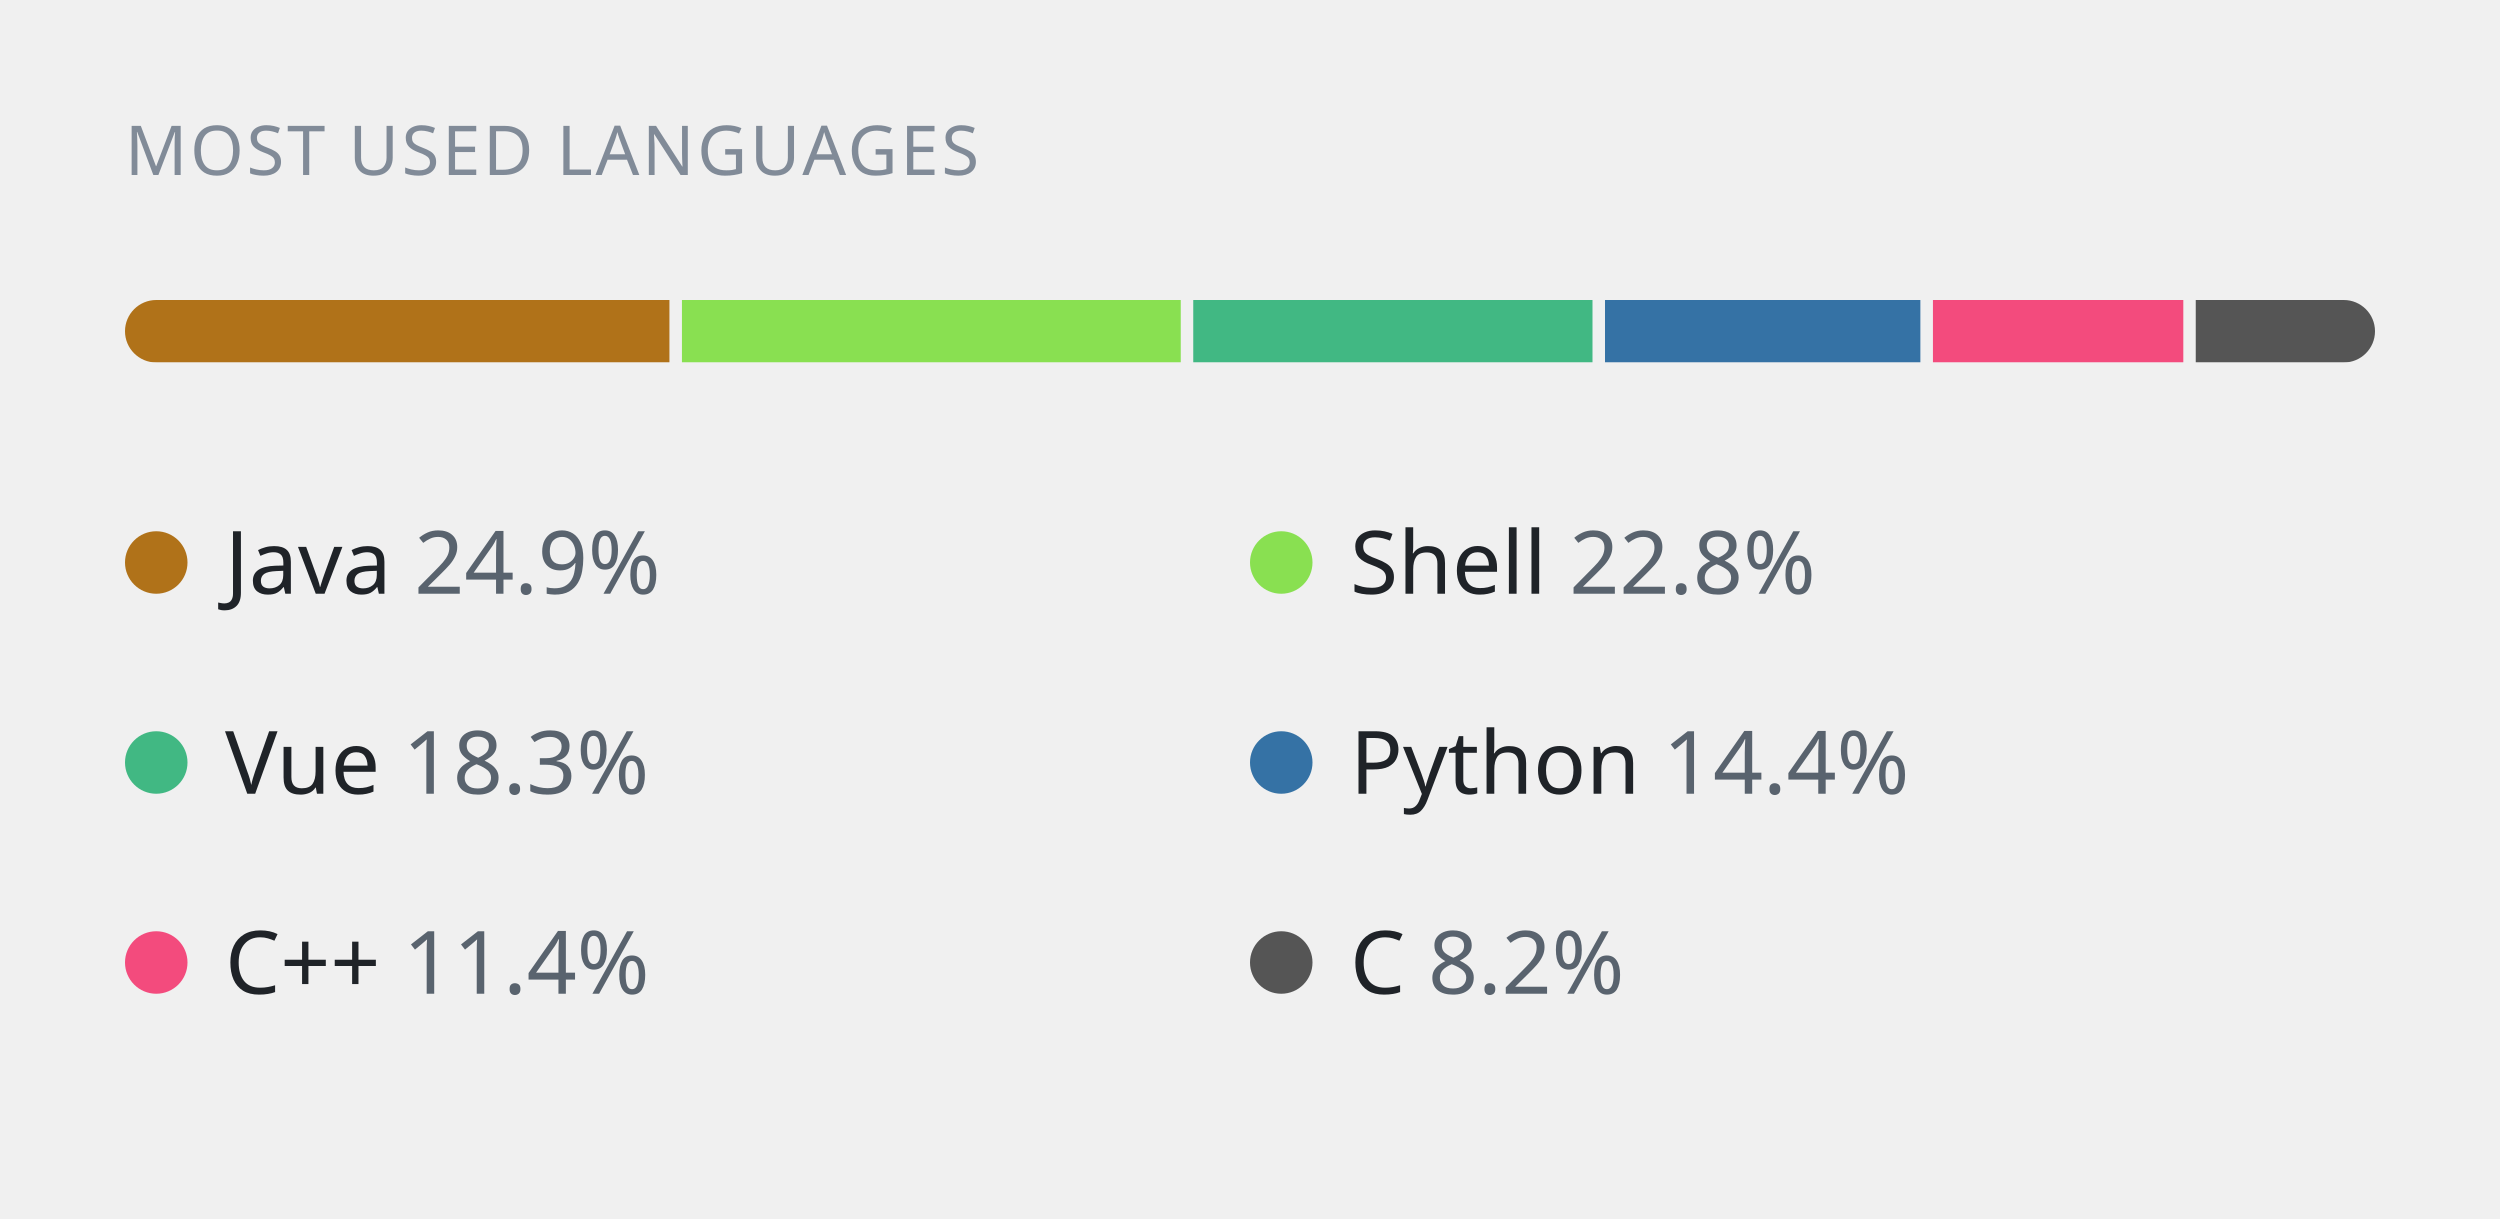
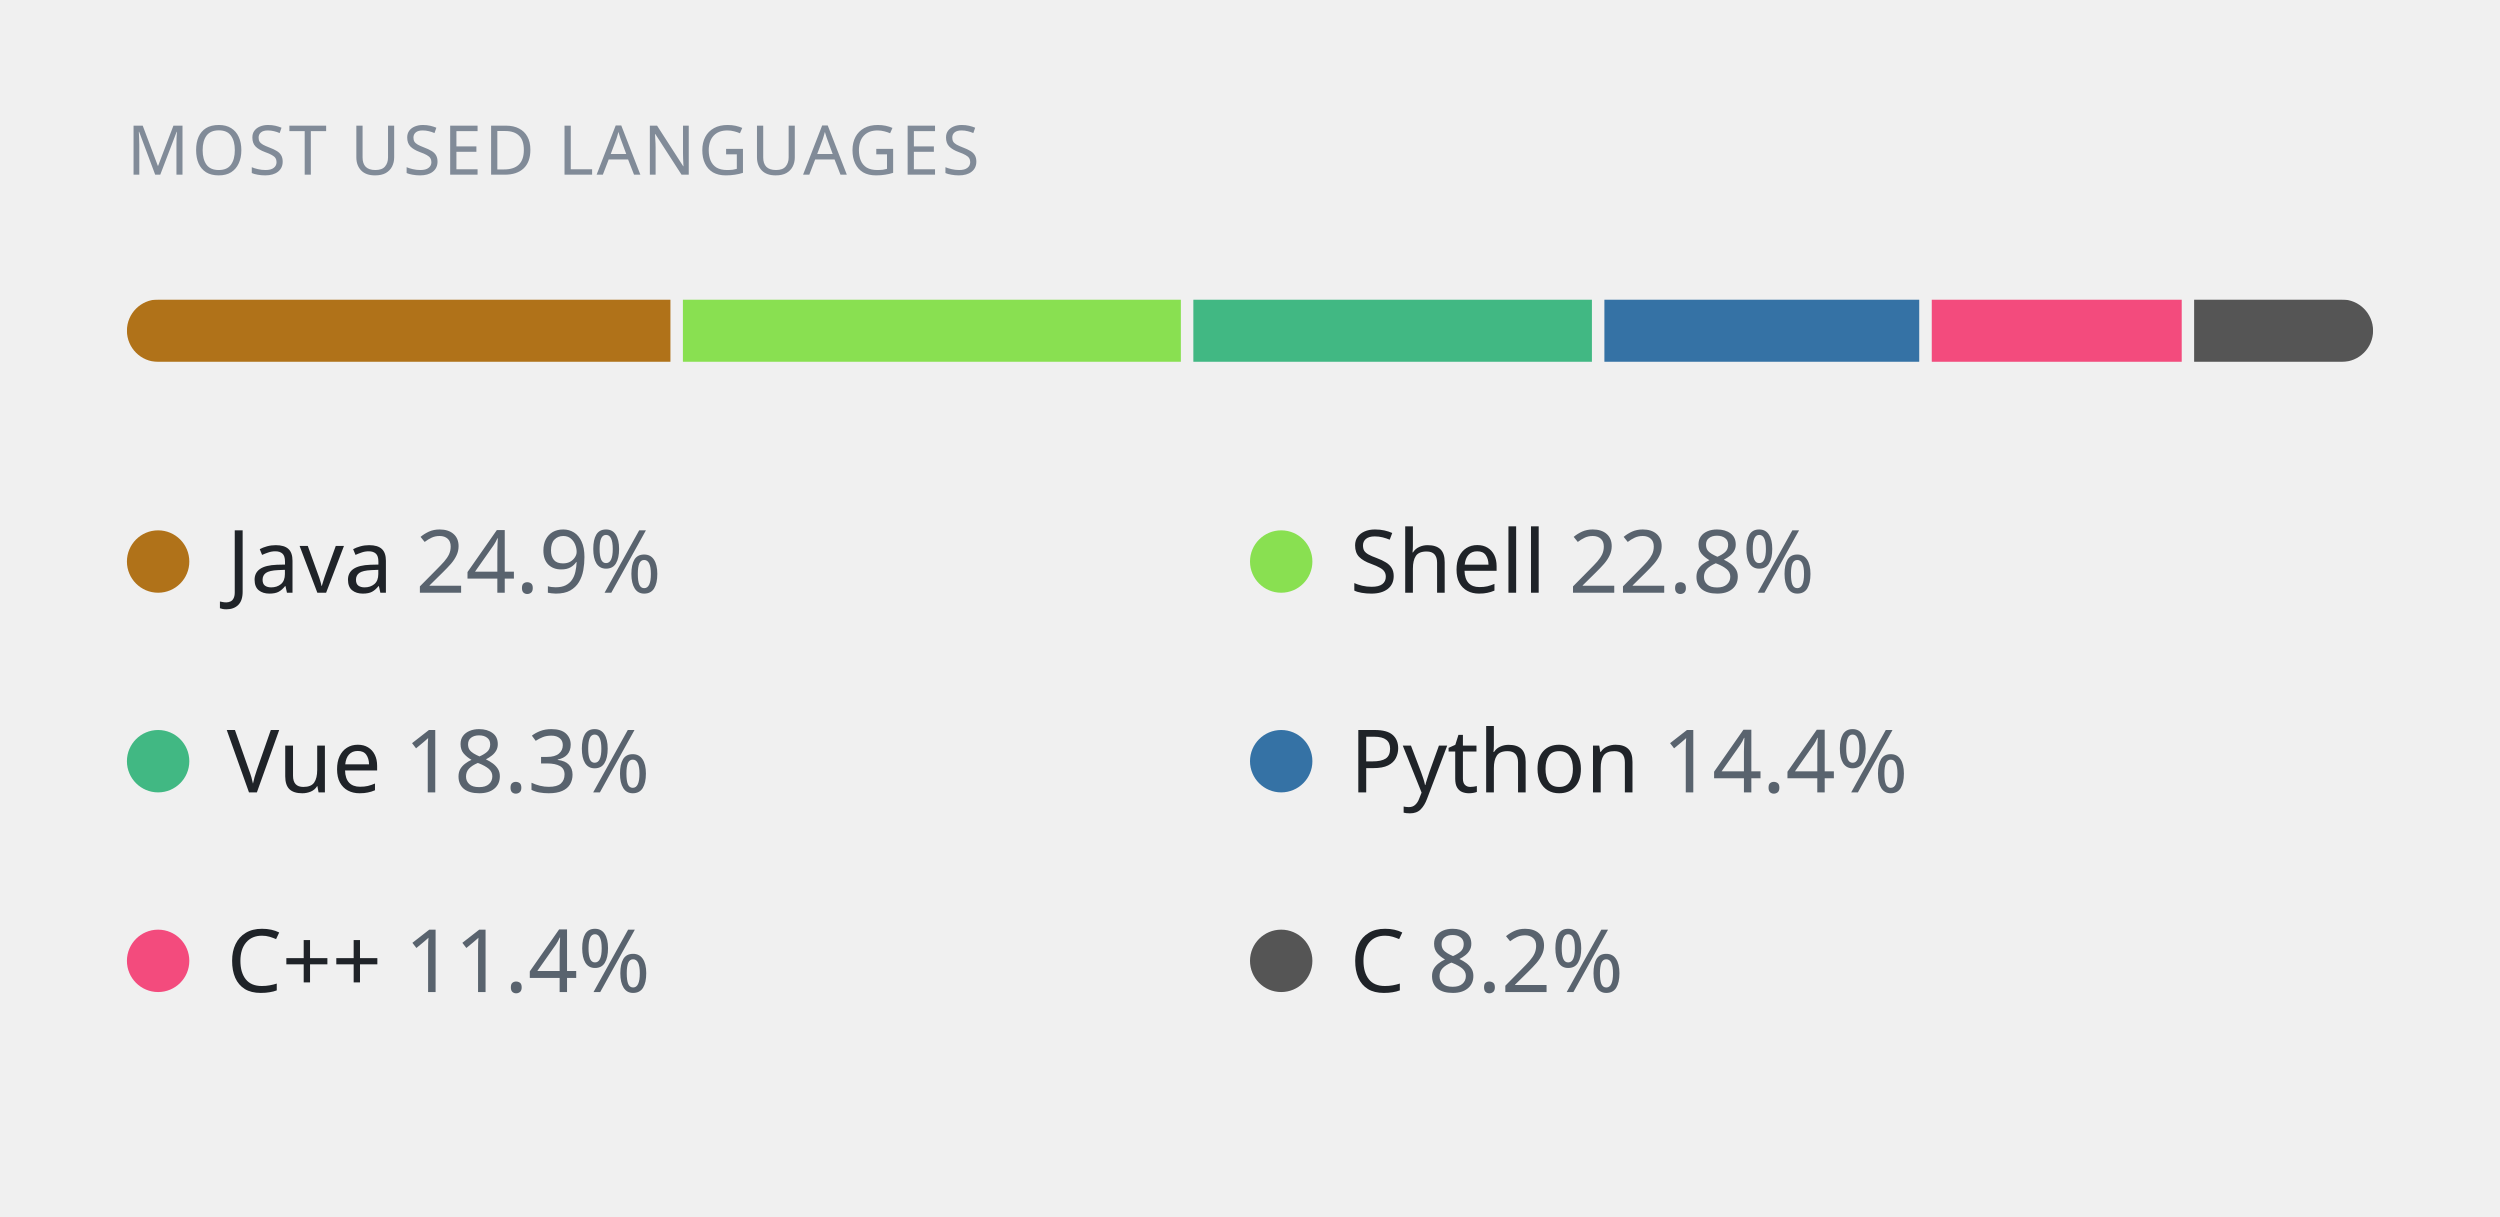
- <svg xmlns="http://www.w3.org/2000/svg" width="400" height="195" viewBox="0 0 400 195" fill="none" role="img" aria-labelledby="title desc">
+ <svg xmlns="http://www.w3.org/2000/svg" width="450" height="219" viewBox="0 0 400 195" fill="none" role="img" aria-labelledby="title desc">
  <style>
  text { font-family: -apple-system, BlinkMacSystemFont, 'Segoe UI', 'Noto Sans', Helvetica, Arial, sans-serif; fill: #1f2328; }
  .label { font-size: 14px; }
  .value { font-size: 14px; font-weight: 600; font-variant-numeric: tabular-nums; }
  .small { font-size: 12px; }
  .col { font-size: 11px; fill: #818b98; letter-spacing: 0.04em; }
  .secondary { fill: #59636e; }
  .muted { fill: #818b98; }
  .icon { fill: #59636e; }
  .fade { animation: fade 0.45s ease-out both; }
  .grow { transform-box: fill-box; transform-origin: left center; animation: grow 0.9s cubic-bezier(.2,.7,.2,1) 0.15s both; }
  .ring { animation: ring 1.2s cubic-bezier(.2,.7,.2,1) 0.2s both; }
  .pop { transform-box: fill-box; transform-origin: center; animation: pop 0.4s ease-out 0.5s both; }
  @keyframes fade { from { opacity: 0; transform: translateY(4px); } }
  @keyframes grow { from { transform: scaleX(0); } }
  @keyframes pop { from { opacity: 0; transform: scale(0.6); } }
  @media (prefers-reduced-motion: reduce) { * { animation: none !important; } }
</style>
  <rect x="0.5" y="0.5" width="399" height="194" rx="6" fill="none" stroke="none" />
  <text x="20" y="28" class="col">MOST USED LANGUAGES</text>
  <mask id="bar">
    <rect class="grow" x="20" y="48" width="360" height="10" rx="5" fill="#fff" />
  </mask>
  <g mask="url(#bar)">
    <rect x="20.00" y="48" width="87.11" height="10" fill="#b07219" />
    <rect x="109.11" y="48" width="79.81" height="10" fill="#89e051" />
    <rect x="190.92" y="48" width="63.88" height="10" fill="#41b883" />
    <rect x="256.80" y="48" width="50.46" height="10" fill="#3572A5" />
    <rect x="309.27" y="48" width="40.06" height="10" fill="#f34b7d" />
    <rect x="351.32" y="48" width="28.68" height="10" fill="#555555" />
  </g>
  <g transform="translate(20 84)">
    <g class="fade" style="animation-delay: 200ms">
      <circle cx="5" cy="6" r="5" fill="#b07219" />
      <text x="16" y="11" class="label">Java <tspan class="secondary">24.9%</tspan>
      </text>
    </g>
  </g>
  <g transform="translate(200 84)">
    <g class="fade" style="animation-delay: 270ms">
      <circle cx="5" cy="6" r="5" fill="#89e051" />
      <text x="16" y="11" class="label">Shell <tspan class="secondary">22.8%</tspan>
      </text>
    </g>
  </g>
  <g transform="translate(20 116)">
    <g class="fade" style="animation-delay: 340ms">
      <circle cx="5" cy="6" r="5" fill="#41b883" />
      <text x="16" y="11" class="label">Vue <tspan class="secondary">18.3%</tspan>
      </text>
    </g>
  </g>
  <g transform="translate(200 116)">
    <g class="fade" style="animation-delay: 410ms">
      <circle cx="5" cy="6" r="5" fill="#3572A5" />
      <text x="16" y="11" class="label">Python <tspan class="secondary">14.4%</tspan>
      </text>
    </g>
  </g>
  <g transform="translate(20 148)">
    <g class="fade" style="animation-delay: 480ms">
      <circle cx="5" cy="6" r="5" fill="#f34b7d" />
      <text x="16" y="11" class="label">C++ <tspan class="secondary">11.4%</tspan>
      </text>
    </g>
  </g>
  <g transform="translate(200 148)">
    <g class="fade" style="animation-delay: 550ms">
      <circle cx="5" cy="6" r="5" fill="#555555" />
      <text x="16" y="11" class="label">C <tspan class="secondary">8.2%</tspan>
      </text>
    </g>
  </g>
</svg>
